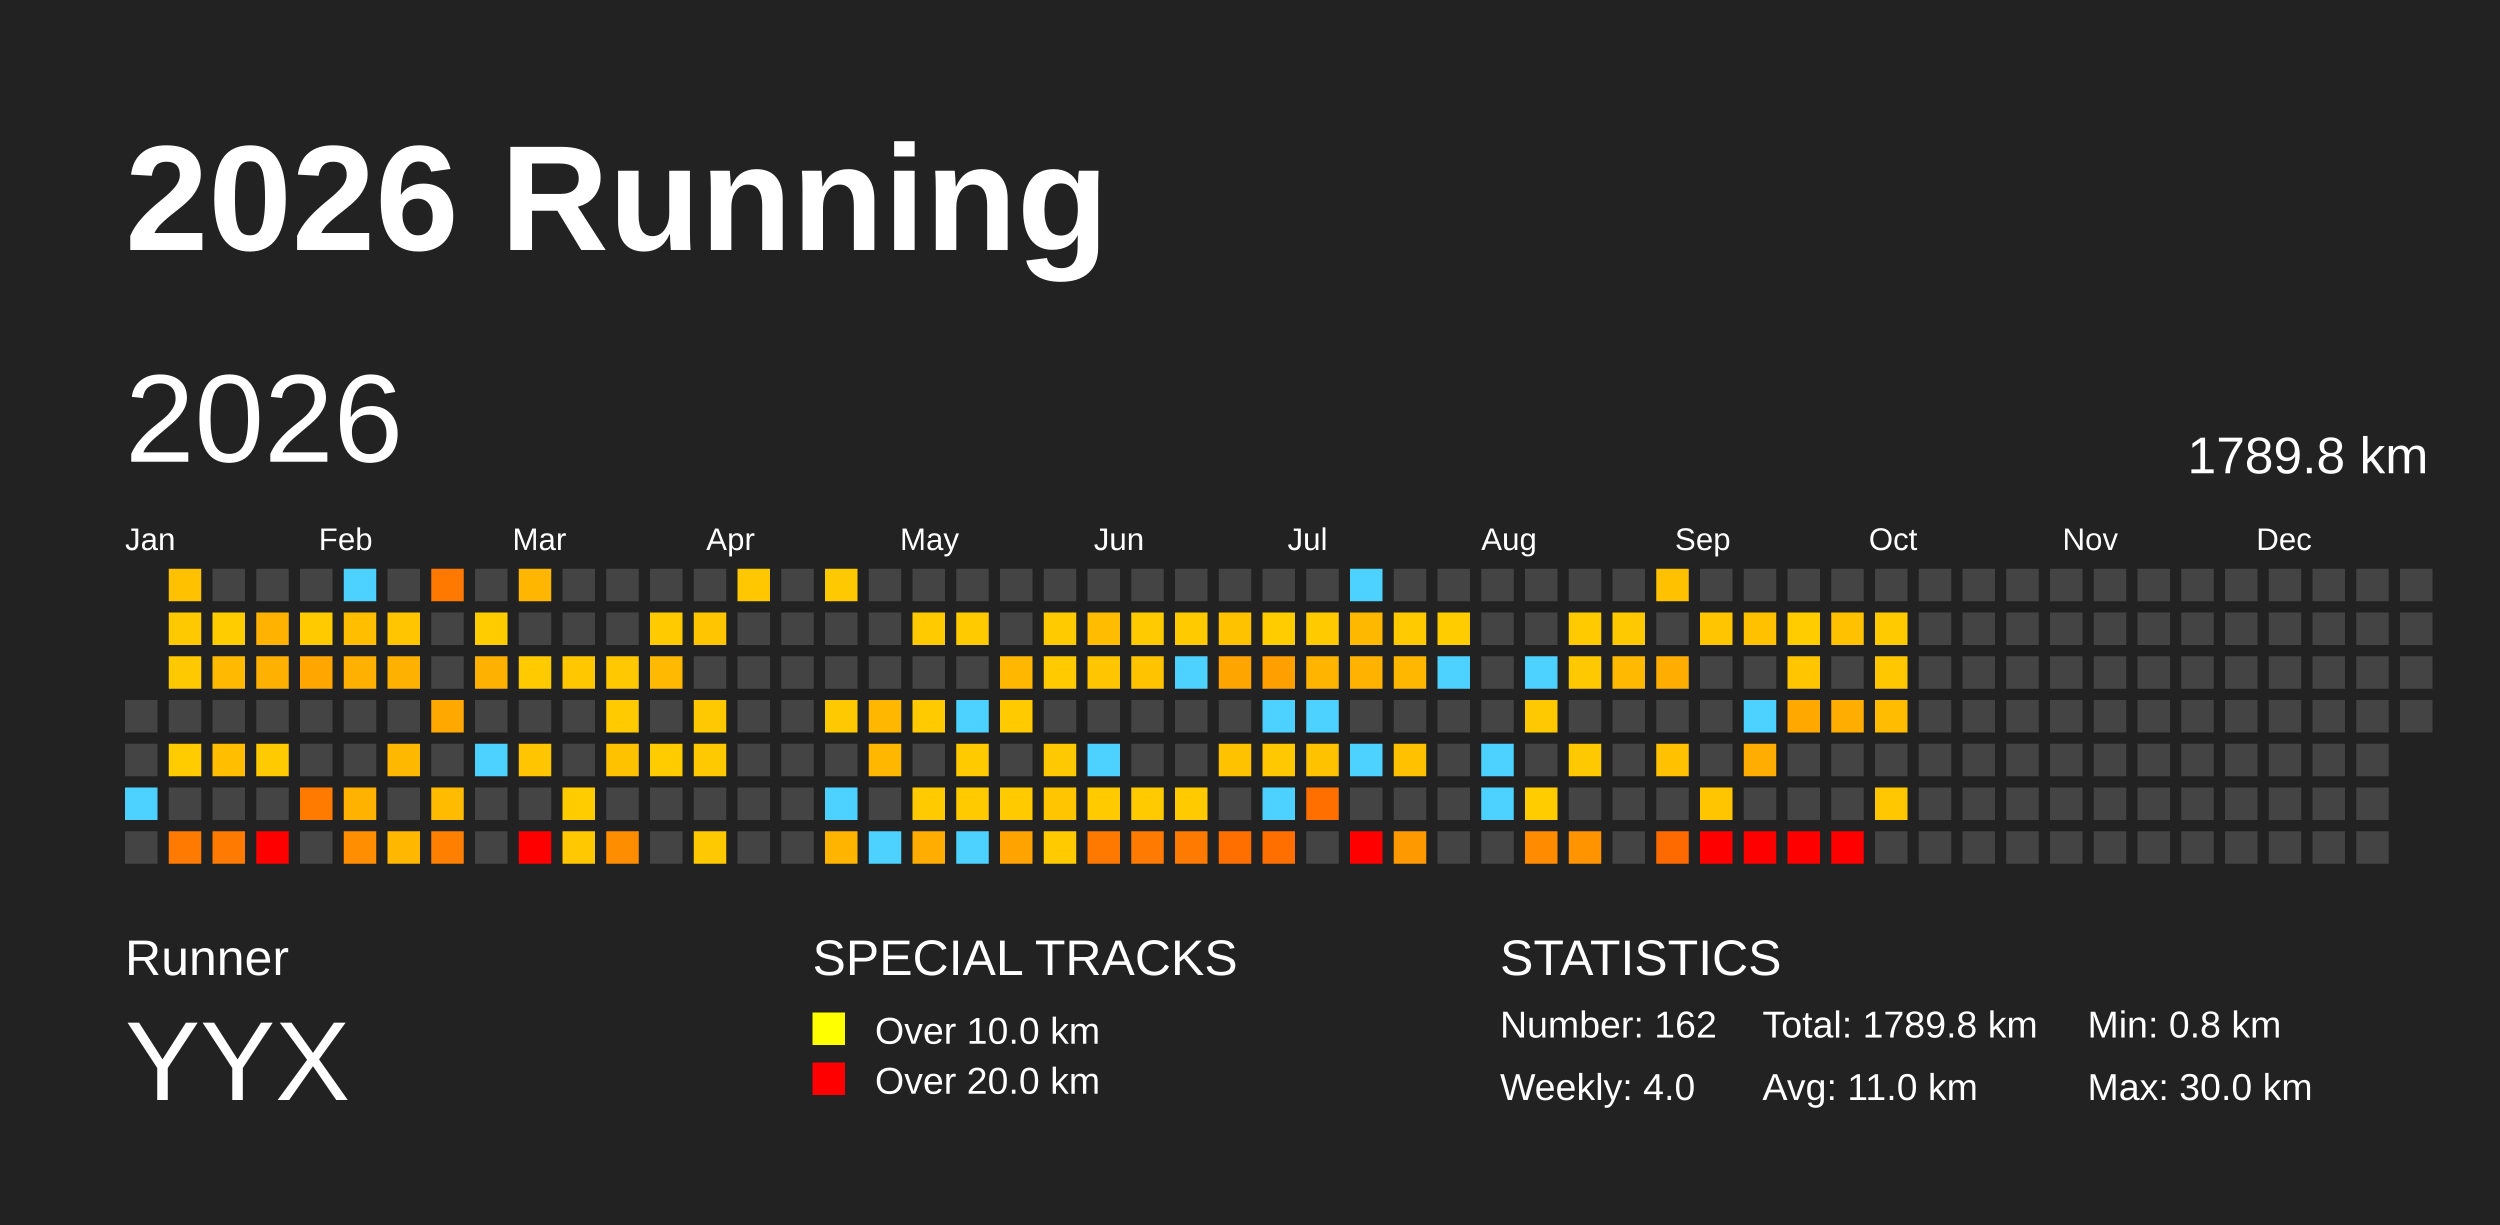
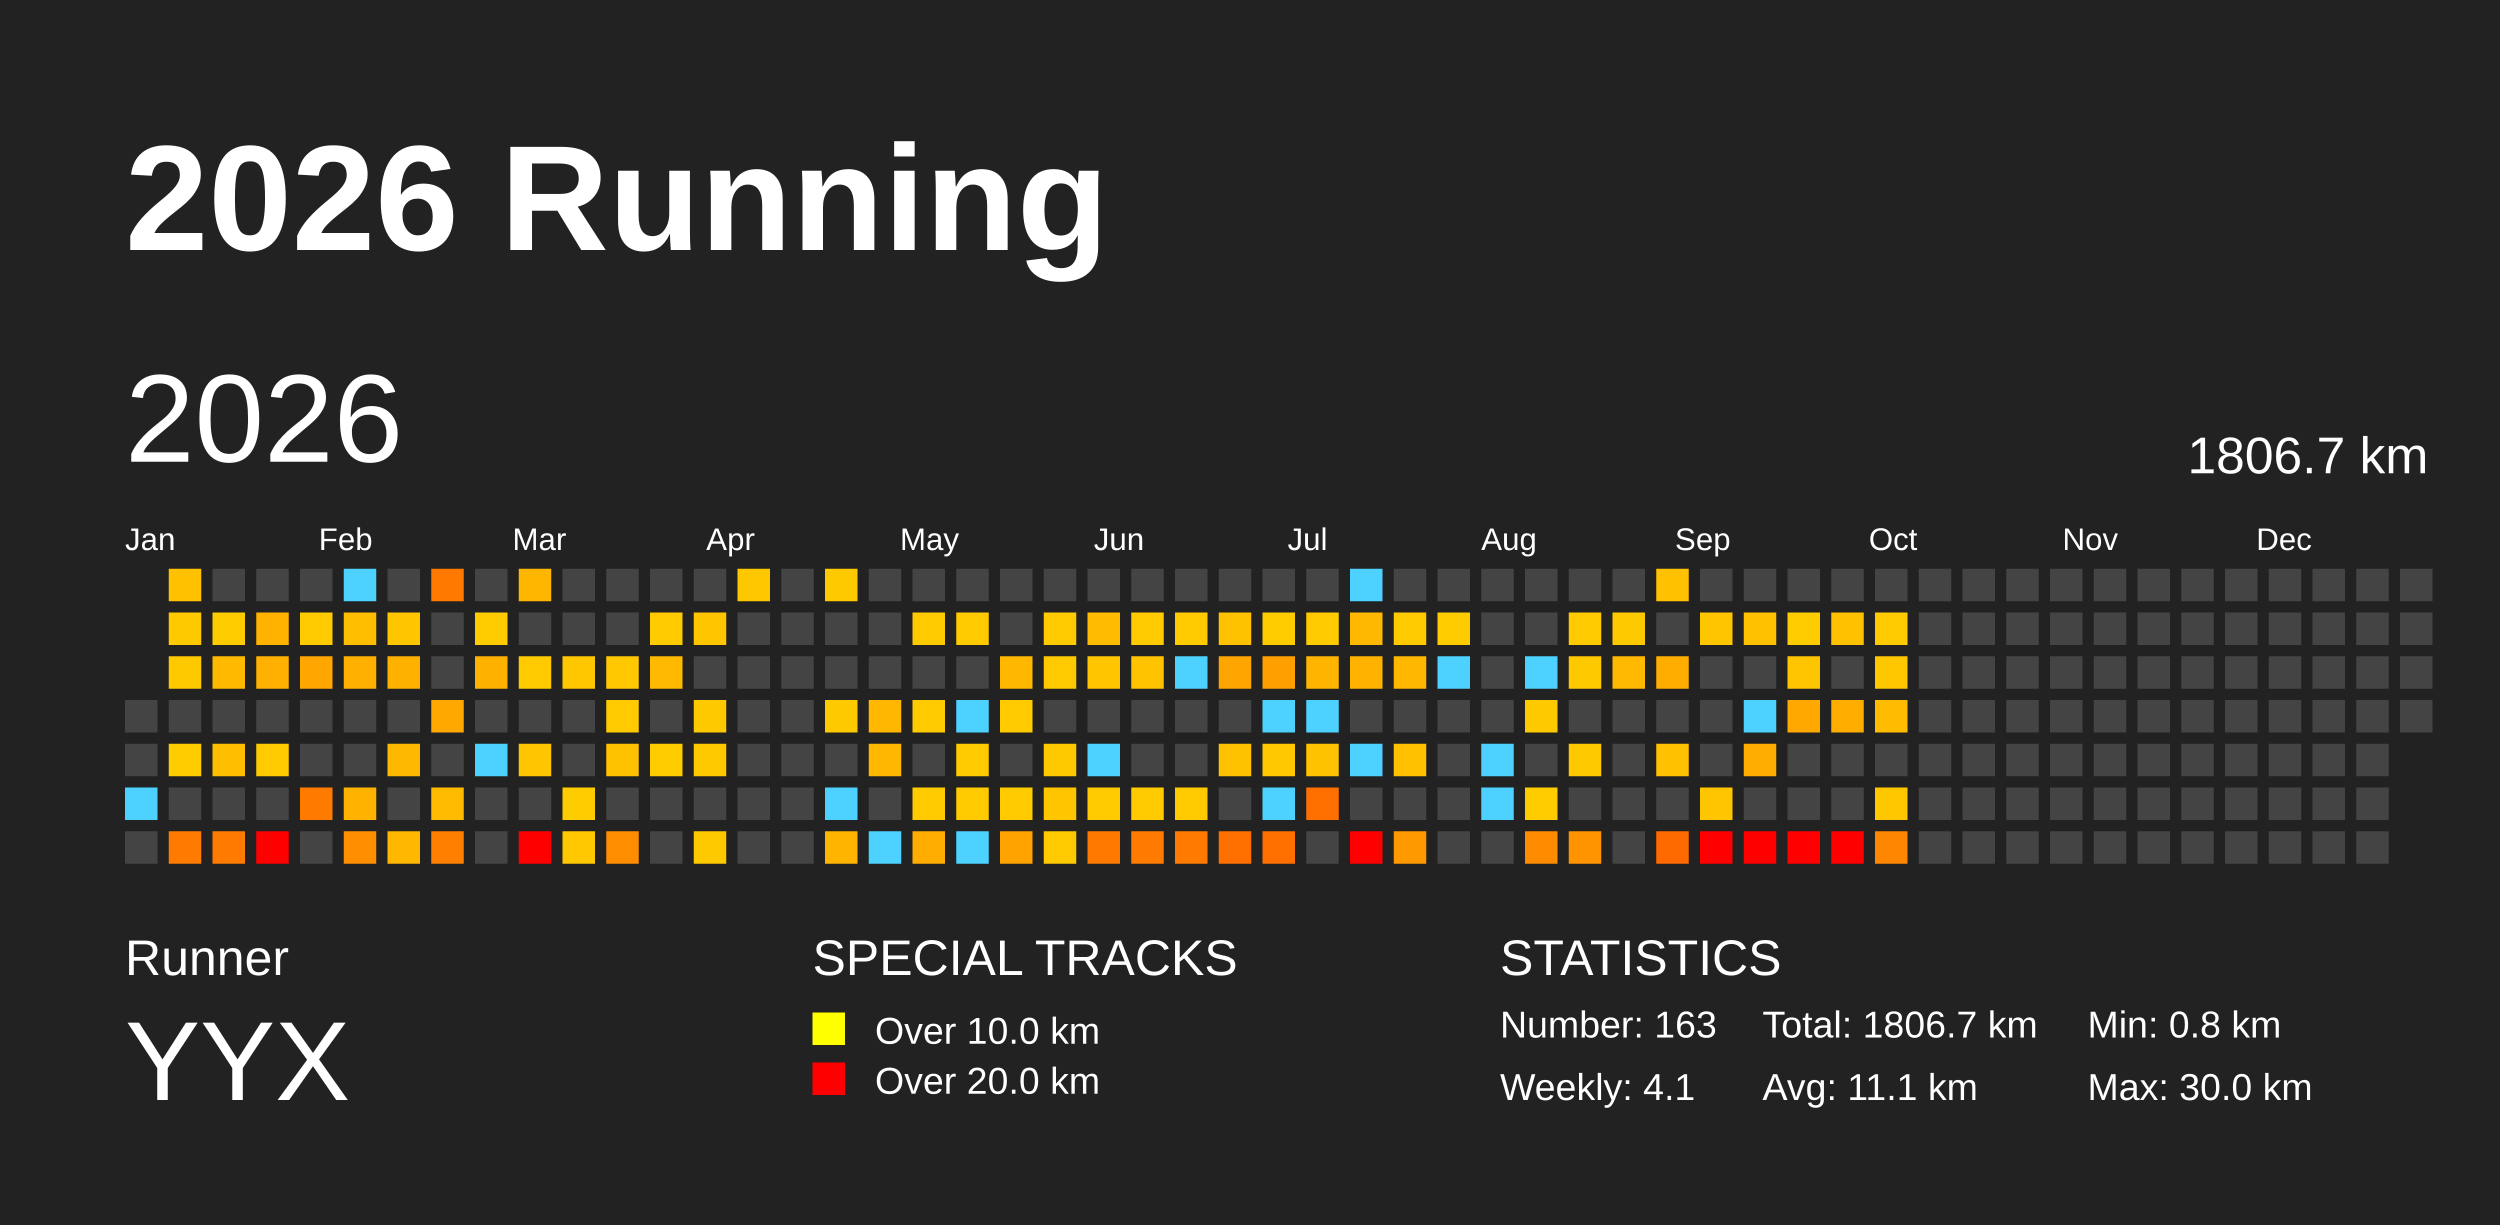
<svg xmlns="http://www.w3.org/2000/svg" baseProfile="full" height="98mm" version="1.1" viewBox="0,0,200,98" width="200mm">
  <defs />
  <rect fill="#222222" height="98" width="200" x="0" y="0" />
  <text fill="#FFFFFF" style="font-size:12px; font-family:Arial; font-weight:bold;" x="10" y="20">2026 Running</text>
  <text fill="#FFFFFF" style="font-size:4px; font-family:Arial" x="10" y="78">Runner</text>
  <text fill="#FFFFFF" style="font-size:9px; font-family:Arial" x="10" y="88">YYX</text>
  <text fill="#FFFFFF" style="font-size:4px; font-family:Arial" x="65" y="78">SPECIAL TRACKS</text>
  <rect fill="yellow" height="2.6" width="2.6" x="65" y="81" />
  <text fill="#FFFFFF" style="font-size:3px; font-family:Arial" x="70" y="83.5">Over 10.0 km</text>
  <rect fill="red" height="2.6" width="2.6" x="65" y="85" />
  <text fill="#FFFFFF" style="font-size:3px; font-family:Arial" x="70" y="87.5">Over 20.0 km</text>
  <text fill="#FFFFFF" style="font-size:4px; font-family:Arial" x="120" y="78">STATISTICS</text>
-   <text fill="#FFFFFF" style="font-size:3px; font-family:Arial" x="120" y="83">Number: 162</text>
-   <text fill="#FFFFFF" style="font-size:3px; font-family:Arial" x="120" y="88">Weekly: 4.0</text>
-   <text fill="#FFFFFF" style="font-size:3px; font-family:Arial" x="141" y="83">Total: 1789.8 km</text>
-   <text fill="#FFFFFF" style="font-size:3px; font-family:Arial" x="141" y="88">Avg: 11.0 km</text>
+   <text fill="#FFFFFF" style="font-size:3px; font-family:Arial" x="120" y="83">Number: 163</text>
+   <text fill="#FFFFFF" style="font-size:3px; font-family:Arial" x="120" y="88">Weekly: 4.1</text>
+   <text fill="#FFFFFF" style="font-size:3px; font-family:Arial" x="141" y="83">Total: 1806.7 km</text>
+   <text fill="#FFFFFF" style="font-size:3px; font-family:Arial" x="141" y="88">Avg: 11.1 km</text>
  <text fill="#FFFFFF" style="font-size:3px; font-family:Arial" x="167" y="83">Min: 0.8 km</text>
  <text fill="#FFFFFF" style="font-size:3px; font-family:Arial" x="167" y="88">Max: 30.0 km</text>
  <text dominant-baseline="hanging" fill="#FFFFFF" style="font-size:10.0px; font-family:Arial;" x="10" y="30">2026</text>
-   <text dominant-baseline="hanging" fill="#FFFFFF" style="font-size:4.125px; font-family:Arial;" x="175" y="35">1789.8 km</text>
+   <text dominant-baseline="hanging" fill="#FFFFFF" style="font-size:4.125px; font-family:Arial;" x="175" y="35">1806.7 km</text>
  <text fill="#FFFFFF" style="font-size:2.5px; font-family:Arial" x="10.0" y="44">Jan</text>
  <text fill="#FFFFFF" style="font-size:2.5px; font-family:Arial" x="25.5" y="44">Feb</text>
  <text fill="#FFFFFF" style="font-size:2.5px; font-family:Arial" x="41.0" y="44">Mar</text>
  <text fill="#FFFFFF" style="font-size:2.5px; font-family:Arial" x="56.5" y="44">Apr</text>
  <text fill="#FFFFFF" style="font-size:2.5px; font-family:Arial" x="72.0" y="44">May</text>
  <text fill="#FFFFFF" style="font-size:2.5px; font-family:Arial" x="87.5" y="44">Jun</text>
  <text fill="#FFFFFF" style="font-size:2.5px; font-family:Arial" x="103.0" y="44">Jul</text>
  <text fill="#FFFFFF" style="font-size:2.5px; font-family:Arial" x="118.5" y="44">Aug</text>
  <text fill="#FFFFFF" style="font-size:2.5px; font-family:Arial" x="134.0" y="44">Sep</text>
  <text fill="#FFFFFF" style="font-size:2.5px; font-family:Arial" x="149.5" y="44">Oct</text>
  <text fill="#FFFFFF" style="font-size:2.5px; font-family:Arial" x="165.0" y="44">Nov</text>
  <text fill="#FFFFFF" style="font-size:2.5px; font-family:Arial" x="180.5" y="44">Dec</text>
  <rect fill="#444444" height="2.6" width="2.6" x="10.0" y="56.0" />
  <rect fill="#444444" height="2.6" width="2.6" x="10.0" y="59.5" />
  <rect fill="#4dd2ff" height="2.6" width="2.6" x="10.0" y="63.0" />
  <rect fill="#444444" height="2.6" width="2.6" x="10.0" y="66.5" />
  <rect fill="#ffc100" height="2.6" width="2.6" x="13.5" y="45.5" />
  <rect fill="#ffc900" height="2.6" width="2.6" x="13.5" y="49.0" />
  <rect fill="#ffc900" height="2.6" width="2.6" x="13.5" y="52.5" />
  <rect fill="#444444" height="2.6" width="2.6" x="13.5" y="56.0" />
  <rect fill="#ffcc00" height="2.6" width="2.6" x="13.5" y="59.5" />
  <rect fill="#444444" height="2.6" width="2.6" x="13.5" y="63.0" />
  <rect fill="#ff7a00" height="2.6" width="2.6" x="13.5" y="66.5" />
  <rect fill="#444444" height="2.6" width="2.6" x="17.0" y="45.5" />
  <rect fill="#ffcc00" height="2.6" width="2.6" x="17.0" y="49.0" />
  <rect fill="#ffba00" height="2.6" width="2.6" x="17.0" y="52.5" />
  <rect fill="#444444" height="2.6" width="2.6" x="17.0" y="56.0" />
  <rect fill="#ffbf00" height="2.6" width="2.6" x="17.0" y="59.5" />
  <rect fill="#444444" height="2.6" width="2.6" x="17.0" y="63.0" />
  <rect fill="#ff7a00" height="2.6" width="2.6" x="17.0" y="66.5" />
  <rect fill="#444444" height="2.6" width="2.6" x="20.5" y="45.5" />
  <rect fill="#ffb200" height="2.6" width="2.6" x="20.5" y="49.0" />
  <rect fill="#ffb000" height="2.6" width="2.6" x="20.5" y="52.5" />
  <rect fill="#444444" height="2.6" width="2.6" x="20.5" y="56.0" />
  <rect fill="#ffcb00" height="2.6" width="2.6" x="20.5" y="59.5" />
  <rect fill="#444444" height="2.6" width="2.6" x="20.5" y="63.0" />
  <rect fill="red" height="2.6" width="2.6" x="20.5" y="66.5" />
  <rect fill="#444444" height="2.6" width="2.6" x="24.0" y="45.5" />
  <rect fill="#ffcb00" height="2.6" width="2.6" x="24.0" y="49.0" />
  <rect fill="#ffa700" height="2.6" width="2.6" x="24.0" y="52.5" />
  <rect fill="#444444" height="2.6" width="2.6" x="24.0" y="56.0" />
  <rect fill="#444444" height="2.6" width="2.6" x="24.0" y="59.5" />
  <rect fill="#ff7b00" height="2.6" width="2.6" x="24.0" y="63.0" />
  <rect fill="#444444" height="2.6" width="2.6" x="24.0" y="66.5" />
  <rect fill="#4dd2ff" height="2.6" width="2.6" x="27.5" y="45.5" />
  <rect fill="#ffbe00" height="2.6" width="2.6" x="27.5" y="49.0" />
  <rect fill="#ffb000" height="2.6" width="2.6" x="27.5" y="52.5" />
  <rect fill="#444444" height="2.6" width="2.6" x="27.5" y="56.0" />
  <rect fill="#444444" height="2.6" width="2.6" x="27.5" y="59.5" />
  <rect fill="#ffb300" height="2.6" width="2.6" x="27.5" y="63.0" />
  <rect fill="#ff8f00" height="2.6" width="2.6" x="27.5" y="66.5" />
  <rect fill="#444444" height="2.6" width="2.6" x="31.0" y="45.5" />
  <rect fill="#ffc600" height="2.6" width="2.6" x="31.0" y="49.0" />
  <rect fill="#ffb100" height="2.6" width="2.6" x="31.0" y="52.5" />
  <rect fill="#444444" height="2.6" width="2.6" x="31.0" y="56.0" />
  <rect fill="#ffb800" height="2.6" width="2.6" x="31.0" y="59.5" />
  <rect fill="#444444" height="2.6" width="2.6" x="31.0" y="63.0" />
  <rect fill="#ffb700" height="2.6" width="2.6" x="31.0" y="66.5" />
  <rect fill="#ff7800" height="2.6" width="2.6" x="34.5" y="45.5" />
  <rect fill="#444444" height="2.6" width="2.6" x="34.5" y="49.0" />
  <rect fill="#444444" height="2.6" width="2.6" x="34.5" y="52.5" />
  <rect fill="#ffa800" height="2.6" width="2.6" x="34.5" y="56.0" />
  <rect fill="#444444" height="2.6" width="2.6" x="34.5" y="59.5" />
  <rect fill="#ffbb00" height="2.6" width="2.6" x="34.5" y="63.0" />
  <rect fill="#ff8000" height="2.6" width="2.6" x="34.5" y="66.5" />
  <rect fill="#444444" height="2.6" width="2.6" x="38.0" y="45.5" />
  <rect fill="#ffcc00" height="2.6" width="2.6" x="38.0" y="49.0" />
  <rect fill="#ffb100" height="2.6" width="2.6" x="38.0" y="52.5" />
  <rect fill="#444444" height="2.6" width="2.6" x="38.0" y="56.0" />
  <rect fill="#4dd2ff" height="2.6" width="2.6" x="38.0" y="59.5" />
  <rect fill="#444444" height="2.6" width="2.6" x="38.0" y="63.0" />
  <rect fill="#444444" height="2.6" width="2.6" x="38.0" y="66.5" />
  <rect fill="#ffb600" height="2.6" width="2.6" x="41.5" y="45.5" />
  <rect fill="#444444" height="2.6" width="2.6" x="41.5" y="49.0" />
  <rect fill="#ffcb00" height="2.6" width="2.6" x="41.5" y="52.5" />
  <rect fill="#444444" height="2.6" width="2.6" x="41.5" y="56.0" />
  <rect fill="#ffc500" height="2.6" width="2.6" x="41.5" y="59.5" />
  <rect fill="#444444" height="2.6" width="2.6" x="41.5" y="63.0" />
  <rect fill="red" height="2.6" width="2.6" x="41.5" y="66.5" />
  <rect fill="#444444" height="2.6" width="2.6" x="45.0" y="45.5" />
  <rect fill="#444444" height="2.6" width="2.6" x="45.0" y="49.0" />
  <rect fill="#ffc700" height="2.6" width="2.6" x="45.0" y="52.5" />
  <rect fill="#444444" height="2.6" width="2.6" x="45.0" y="56.0" />
  <rect fill="#444444" height="2.6" width="2.6" x="45.0" y="59.5" />
  <rect fill="#ffcc00" height="2.6" width="2.6" x="45.0" y="63.0" />
  <rect fill="#ffc800" height="2.6" width="2.6" x="45.0" y="66.5" />
  <rect fill="#444444" height="2.6" width="2.6" x="48.5" y="45.5" />
  <rect fill="#444444" height="2.6" width="2.6" x="48.5" y="49.0" />
  <rect fill="#ffc800" height="2.6" width="2.6" x="48.5" y="52.5" />
  <rect fill="#ffcb00" height="2.6" width="2.6" x="48.5" y="56.0" />
  <rect fill="#ffc200" height="2.6" width="2.6" x="48.5" y="59.5" />
  <rect fill="#444444" height="2.6" width="2.6" x="48.5" y="63.0" />
  <rect fill="#ff8d00" height="2.6" width="2.6" x="48.5" y="66.5" />
  <rect fill="#444444" height="2.6" width="2.6" x="52.0" y="45.5" />
  <rect fill="#ffca00" height="2.6" width="2.6" x="52.0" y="49.0" />
  <rect fill="#ffb900" height="2.6" width="2.6" x="52.0" y="52.5" />
  <rect fill="#444444" height="2.6" width="2.6" x="52.0" y="56.0" />
  <rect fill="#ffcc00" height="2.6" width="2.6" x="52.0" y="59.5" />
  <rect fill="#444444" height="2.6" width="2.6" x="52.0" y="63.0" />
  <rect fill="#444444" height="2.6" width="2.6" x="52.0" y="66.5" />
  <rect fill="#444444" height="2.6" width="2.6" x="55.5" y="45.5" />
  <rect fill="#ffc600" height="2.6" width="2.6" x="55.5" y="49.0" />
  <rect fill="#444444" height="2.6" width="2.6" x="55.5" y="52.5" />
  <rect fill="#ffc900" height="2.6" width="2.6" x="55.5" y="56.0" />
  <rect fill="#ffc900" height="2.6" width="2.6" x="55.5" y="59.5" />
  <rect fill="#444444" height="2.6" width="2.6" x="55.5" y="63.0" />
  <rect fill="#ffc900" height="2.6" width="2.6" x="55.5" y="66.5" />
  <rect fill="#ffc700" height="2.6" width="2.6" x="59.0" y="45.5" />
  <rect fill="#444444" height="2.6" width="2.6" x="59.0" y="49.0" />
  <rect fill="#444444" height="2.6" width="2.6" x="59.0" y="52.5" />
  <rect fill="#444444" height="2.6" width="2.6" x="59.0" y="56.0" />
  <rect fill="#444444" height="2.6" width="2.6" x="59.0" y="59.5" />
  <rect fill="#444444" height="2.6" width="2.6" x="59.0" y="63.0" />
  <rect fill="#444444" height="2.6" width="2.6" x="59.0" y="66.5" />
  <rect fill="#444444" height="2.6" width="2.6" x="62.5" y="45.5" />
  <rect fill="#444444" height="2.6" width="2.6" x="62.5" y="49.0" />
  <rect fill="#444444" height="2.6" width="2.6" x="62.5" y="52.5" />
  <rect fill="#444444" height="2.6" width="2.6" x="62.5" y="56.0" />
  <rect fill="#444444" height="2.6" width="2.6" x="62.5" y="59.5" />
  <rect fill="#444444" height="2.6" width="2.6" x="62.5" y="63.0" />
  <rect fill="#444444" height="2.6" width="2.6" x="62.5" y="66.5" />
  <rect fill="#ffc900" height="2.6" width="2.6" x="66.0" y="45.5" />
  <rect fill="#444444" height="2.6" width="2.6" x="66.0" y="49.0" />
  <rect fill="#444444" height="2.6" width="2.6" x="66.0" y="52.5" />
  <rect fill="#ffc900" height="2.6" width="2.6" x="66.0" y="56.0" />
  <rect fill="#444444" height="2.6" width="2.6" x="66.0" y="59.5" />
  <rect fill="#4dd2ff" height="2.6" width="2.6" x="66.0" y="63.0" />
  <rect fill="#ffb500" height="2.6" width="2.6" x="66.0" y="66.5" />
  <rect fill="#444444" height="2.6" width="2.6" x="69.5" y="45.5" />
  <rect fill="#444444" height="2.6" width="2.6" x="69.5" y="49.0" />
  <rect fill="#444444" height="2.6" width="2.6" x="69.5" y="52.5" />
  <rect fill="#ffb700" height="2.6" width="2.6" x="69.5" y="56.0" />
  <rect fill="#ffb700" height="2.6" width="2.6" x="69.5" y="59.5" />
  <rect fill="#444444" height="2.6" width="2.6" x="69.5" y="63.0" />
  <rect fill="#4dd2ff" height="2.6" width="2.6" x="69.5" y="66.5" />
  <rect fill="#444444" height="2.6" width="2.6" x="73.0" y="45.5" />
  <rect fill="#ffcb00" height="2.6" width="2.6" x="73.0" y="49.0" />
  <rect fill="#444444" height="2.6" width="2.6" x="73.0" y="52.5" />
  <rect fill="#ffca00" height="2.6" width="2.6" x="73.0" y="56.0" />
  <rect fill="#444444" height="2.6" width="2.6" x="73.0" y="59.5" />
  <rect fill="#ffcb00" height="2.6" width="2.6" x="73.0" y="63.0" />
  <rect fill="#ffad00" height="2.6" width="2.6" x="73.0" y="66.5" />
  <rect fill="#444444" height="2.6" width="2.6" x="76.5" y="45.5" />
  <rect fill="#ffcb00" height="2.6" width="2.6" x="76.5" y="49.0" />
  <rect fill="#444444" height="2.6" width="2.6" x="76.5" y="52.5" />
  <rect fill="#4dd2ff" height="2.6" width="2.6" x="76.5" y="56.0" />
  <rect fill="#ffcb00" height="2.6" width="2.6" x="76.5" y="59.5" />
  <rect fill="#ffca00" height="2.6" width="2.6" x="76.5" y="63.0" />
  <rect fill="#4dd2ff" height="2.6" width="2.6" x="76.5" y="66.5" />
  <rect fill="#444444" height="2.6" width="2.6" x="80.0" y="45.5" />
  <rect fill="#444444" height="2.6" width="2.6" x="80.0" y="49.0" />
  <rect fill="#ffb700" height="2.6" width="2.6" x="80.0" y="52.5" />
  <rect fill="#ffca00" height="2.6" width="2.6" x="80.0" y="56.0" />
  <rect fill="#444444" height="2.6" width="2.6" x="80.0" y="59.5" />
  <rect fill="#ffcb00" height="2.6" width="2.6" x="80.0" y="63.0" />
  <rect fill="#ffa300" height="2.6" width="2.6" x="80.0" y="66.5" />
  <rect fill="#444444" height="2.6" width="2.6" x="83.5" y="45.5" />
  <rect fill="#ffcb00" height="2.6" width="2.6" x="83.5" y="49.0" />
  <rect fill="#ffcb00" height="2.6" width="2.6" x="83.5" y="52.5" />
  <rect fill="#444444" height="2.6" width="2.6" x="83.5" y="56.0" />
  <rect fill="#ffc900" height="2.6" width="2.6" x="83.5" y="59.5" />
  <rect fill="#ffc600" height="2.6" width="2.6" x="83.5" y="63.0" />
  <rect fill="#ffca00" height="2.6" width="2.6" x="83.5" y="66.5" />
  <rect fill="#444444" height="2.6" width="2.6" x="87.0" y="45.5" />
  <rect fill="#ffbc00" height="2.6" width="2.6" x="87.0" y="49.0" />
  <rect fill="#ffc600" height="2.6" width="2.6" x="87.0" y="52.5" />
  <rect fill="#444444" height="2.6" width="2.6" x="87.0" y="56.0" />
  <rect fill="#4dd2ff" height="2.6" width="2.6" x="87.0" y="59.5" />
  <rect fill="#ffca00" height="2.6" width="2.6" x="87.0" y="63.0" />
  <rect fill="#ff7900" height="2.6" width="2.6" x="87.0" y="66.5" />
  <rect fill="#444444" height="2.6" width="2.6" x="90.5" y="45.5" />
  <rect fill="#ffca00" height="2.6" width="2.6" x="90.5" y="49.0" />
  <rect fill="#ffc300" height="2.6" width="2.6" x="90.5" y="52.5" />
  <rect fill="#444444" height="2.6" width="2.6" x="90.5" y="56.0" />
  <rect fill="#444444" height="2.6" width="2.6" x="90.5" y="59.5" />
  <rect fill="#ffca00" height="2.6" width="2.6" x="90.5" y="63.0" />
  <rect fill="#ff7a00" height="2.6" width="2.6" x="90.5" y="66.5" />
  <rect fill="#444444" height="2.6" width="2.6" x="94.0" y="45.5" />
  <rect fill="#ffca00" height="2.6" width="2.6" x="94.0" y="49.0" />
  <rect fill="#4dd2ff" height="2.6" width="2.6" x="94.0" y="52.5" />
  <rect fill="#444444" height="2.6" width="2.6" x="94.0" y="56.0" />
  <rect fill="#444444" height="2.6" width="2.6" x="94.0" y="59.5" />
  <rect fill="#ffca00" height="2.6" width="2.6" x="94.0" y="63.0" />
  <rect fill="#ff7a00" height="2.6" width="2.6" x="94.0" y="66.5" />
  <rect fill="#444444" height="2.6" width="2.6" x="97.5" y="45.5" />
  <rect fill="#ffc200" height="2.6" width="2.6" x="97.5" y="49.0" />
  <rect fill="#ffa500" height="2.6" width="2.6" x="97.5" y="52.5" />
  <rect fill="#444444" height="2.6" width="2.6" x="97.5" y="56.0" />
  <rect fill="#ffc200" height="2.6" width="2.6" x="97.5" y="59.5" />
  <rect fill="#444444" height="2.6" width="2.6" x="97.5" y="63.0" />
  <rect fill="#ff6f00" height="2.6" width="2.6" x="97.5" y="66.5" />
  <rect fill="#444444" height="2.6" width="2.6" x="101.0" y="45.5" />
  <rect fill="#ffcc00" height="2.6" width="2.6" x="101.0" y="49.0" />
  <rect fill="#ff9f00" height="2.6" width="2.6" x="101.0" y="52.5" />
  <rect fill="#4dd2ff" height="2.6" width="2.6" x="101.0" y="56.0" />
  <rect fill="#ffc800" height="2.6" width="2.6" x="101.0" y="59.5" />
  <rect fill="#4dd2ff" height="2.6" width="2.6" x="101.0" y="63.0" />
  <rect fill="#ff6f00" height="2.6" width="2.6" x="101.0" y="66.5" />
  <rect fill="#444444" height="2.6" width="2.6" x="104.5" y="45.5" />
  <rect fill="#ffca00" height="2.6" width="2.6" x="104.5" y="49.0" />
  <rect fill="#ffb400" height="2.6" width="2.6" x="104.5" y="52.5" />
  <rect fill="#4dd2ff" height="2.6" width="2.6" x="104.5" y="56.0" />
  <rect fill="#ffc200" height="2.6" width="2.6" x="104.5" y="59.5" />
  <rect fill="#ff6f00" height="2.6" width="2.6" x="104.5" y="63.0" />
  <rect fill="#444444" height="2.6" width="2.6" x="104.5" y="66.5" />
  <rect fill="#4dd2ff" height="2.6" width="2.6" x="108.0" y="45.5" />
  <rect fill="#ffb800" height="2.6" width="2.6" x="108.0" y="49.0" />
  <rect fill="#ffb300" height="2.6" width="2.6" x="108.0" y="52.5" />
  <rect fill="#444444" height="2.6" width="2.6" x="108.0" y="56.0" />
  <rect fill="#4dd2ff" height="2.6" width="2.6" x="108.0" y="59.5" />
  <rect fill="#444444" height="2.6" width="2.6" x="108.0" y="63.0" />
  <rect fill="red" height="2.6" width="2.6" x="108.0" y="66.5" />
  <rect fill="#444444" height="2.6" width="2.6" x="111.5" y="45.5" />
  <rect fill="#ffca00" height="2.6" width="2.6" x="111.5" y="49.0" />
  <rect fill="#ffb700" height="2.6" width="2.6" x="111.5" y="52.5" />
  <rect fill="#444444" height="2.6" width="2.6" x="111.5" y="56.0" />
  <rect fill="#ffc100" height="2.6" width="2.6" x="111.5" y="59.5" />
  <rect fill="#444444" height="2.6" width="2.6" x="111.5" y="63.0" />
  <rect fill="#ff9900" height="2.6" width="2.6" x="111.5" y="66.5" />
  <rect fill="#444444" height="2.6" width="2.6" x="115.0" y="45.5" />
  <rect fill="#ffcc00" height="2.6" width="2.6" x="115.0" y="49.0" />
  <rect fill="#4dd2ff" height="2.6" width="2.6" x="115.0" y="52.5" />
  <rect fill="#444444" height="2.6" width="2.6" x="115.0" y="56.0" />
  <rect fill="#444444" height="2.6" width="2.6" x="115.0" y="59.5" />
  <rect fill="#444444" height="2.6" width="2.6" x="115.0" y="63.0" />
  <rect fill="#444444" height="2.6" width="2.6" x="115.0" y="66.5" />
  <rect fill="#444444" height="2.6" width="2.6" x="118.5" y="45.5" />
  <rect fill="#444444" height="2.6" width="2.6" x="118.5" y="49.0" />
  <rect fill="#444444" height="2.6" width="2.6" x="118.5" y="52.5" />
  <rect fill="#444444" height="2.6" width="2.6" x="118.5" y="56.0" />
  <rect fill="#4dd2ff" height="2.6" width="2.6" x="118.5" y="59.5" />
  <rect fill="#4dd2ff" height="2.6" width="2.6" x="118.5" y="63.0" />
  <rect fill="#444444" height="2.6" width="2.6" x="118.5" y="66.5" />
  <rect fill="#444444" height="2.6" width="2.6" x="122.0" y="45.5" />
  <rect fill="#444444" height="2.6" width="2.6" x="122.0" y="49.0" />
  <rect fill="#4dd2ff" height="2.6" width="2.6" x="122.0" y="52.5" />
  <rect fill="#ffc900" height="2.6" width="2.6" x="122.0" y="56.0" />
  <rect fill="#444444" height="2.6" width="2.6" x="122.0" y="59.5" />
  <rect fill="#ffcc00" height="2.6" width="2.6" x="122.0" y="63.0" />
  <rect fill="#ff8c00" height="2.6" width="2.6" x="122.0" y="66.5" />
  <rect fill="#444444" height="2.6" width="2.6" x="125.5" y="45.5" />
  <rect fill="#ffca00" height="2.6" width="2.6" x="125.5" y="49.0" />
  <rect fill="#ffc900" height="2.6" width="2.6" x="125.5" y="52.5" />
  <rect fill="#444444" height="2.6" width="2.6" x="125.5" y="56.0" />
  <rect fill="#ffc900" height="2.6" width="2.6" x="125.5" y="59.5" />
  <rect fill="#444444" height="2.6" width="2.6" x="125.5" y="63.0" />
  <rect fill="#ff9400" height="2.6" width="2.6" x="125.5" y="66.5" />
  <rect fill="#444444" height="2.6" width="2.6" x="129.0" y="45.5" />
  <rect fill="#ffc900" height="2.6" width="2.6" x="129.0" y="49.0" />
  <rect fill="#ffb900" height="2.6" width="2.6" x="129.0" y="52.5" />
  <rect fill="#444444" height="2.6" width="2.6" x="129.0" y="56.0" />
  <rect fill="#444444" height="2.6" width="2.6" x="129.0" y="59.5" />
  <rect fill="#444444" height="2.6" width="2.6" x="129.0" y="63.0" />
  <rect fill="#444444" height="2.6" width="2.6" x="129.0" y="66.5" />
  <rect fill="#ffc100" height="2.6" width="2.6" x="132.5" y="45.5" />
  <rect fill="#444444" height="2.6" width="2.6" x="132.5" y="49.0" />
  <rect fill="#ffae00" height="2.6" width="2.6" x="132.5" y="52.5" />
  <rect fill="#444444" height="2.6" width="2.6" x="132.5" y="56.0" />
  <rect fill="#ffc100" height="2.6" width="2.6" x="132.5" y="59.5" />
  <rect fill="#444444" height="2.6" width="2.6" x="132.5" y="63.0" />
  <rect fill="#ff6a00" height="2.6" width="2.6" x="132.5" y="66.5" />
  <rect fill="#444444" height="2.6" width="2.6" x="136.0" y="45.5" />
  <rect fill="#ffc600" height="2.6" width="2.6" x="136.0" y="49.0" />
  <rect fill="#444444" height="2.6" width="2.6" x="136.0" y="52.5" />
  <rect fill="#444444" height="2.6" width="2.6" x="136.0" y="56.0" />
  <rect fill="#444444" height="2.6" width="2.6" x="136.0" y="59.5" />
  <rect fill="#ffc500" height="2.6" width="2.6" x="136.0" y="63.0" />
  <rect fill="red" height="2.6" width="2.6" x="136.0" y="66.5" />
  <rect fill="#444444" height="2.6" width="2.6" x="139.5" y="45.5" />
  <rect fill="#ffc100" height="2.6" width="2.6" x="139.5" y="49.0" />
  <rect fill="#444444" height="2.6" width="2.6" x="139.5" y="52.5" />
  <rect fill="#4dd2ff" height="2.6" width="2.6" x="139.5" y="56.0" />
  <rect fill="#ffad00" height="2.6" width="2.6" x="139.5" y="59.5" />
  <rect fill="#444444" height="2.6" width="2.6" x="139.5" y="63.0" />
  <rect fill="red" height="2.6" width="2.6" x="139.5" y="66.5" />
  <rect fill="#444444" height="2.6" width="2.6" x="143.0" y="45.5" />
  <rect fill="#ffcc00" height="2.6" width="2.6" x="143.0" y="49.0" />
  <rect fill="#ffc500" height="2.6" width="2.6" x="143.0" y="52.5" />
  <rect fill="#ffa800" height="2.6" width="2.6" x="143.0" y="56.0" />
  <rect fill="#444444" height="2.6" width="2.6" x="143.0" y="59.5" />
  <rect fill="#444444" height="2.6" width="2.6" x="143.0" y="63.0" />
  <rect fill="red" height="2.6" width="2.6" x="143.0" y="66.5" />
  <rect fill="#444444" height="2.6" width="2.6" x="146.5" y="45.5" />
  <rect fill="#ffc100" height="2.6" width="2.6" x="146.5" y="49.0" />
  <rect fill="#444444" height="2.6" width="2.6" x="146.5" y="52.5" />
  <rect fill="#ffae00" height="2.6" width="2.6" x="146.5" y="56.0" />
  <rect fill="#444444" height="2.6" width="2.6" x="146.5" y="59.5" />
  <rect fill="#444444" height="2.6" width="2.6" x="146.5" y="63.0" />
  <rect fill="red" height="2.6" width="2.6" x="146.5" y="66.5" />
  <rect fill="#444444" height="2.6" width="2.6" x="150.0" y="45.5" />
  <rect fill="#ffcb00" height="2.6" width="2.6" x="150.0" y="49.0" />
  <rect fill="#ffc700" height="2.6" width="2.6" x="150.0" y="52.5" />
  <rect fill="#ffbc00" height="2.6" width="2.6" x="150.0" y="56.0" />
  <rect fill="#444444" height="2.6" width="2.6" x="150.0" y="59.5" />
  <rect fill="#ffc700" height="2.6" width="2.6" x="150.0" y="63.0" />
-   <rect fill="#444444" height="2.6" width="2.6" x="150.0" y="66.5" />
+   <rect fill="#ff8600" height="2.6" width="2.6" x="150.0" y="66.5" />
  <rect fill="#444444" height="2.6" width="2.6" x="153.5" y="45.5" />
  <rect fill="#444444" height="2.6" width="2.6" x="153.5" y="49.0" />
  <rect fill="#444444" height="2.6" width="2.6" x="153.5" y="52.5" />
  <rect fill="#444444" height="2.6" width="2.6" x="153.5" y="56.0" />
  <rect fill="#444444" height="2.6" width="2.6" x="153.5" y="59.5" />
  <rect fill="#444444" height="2.6" width="2.6" x="153.5" y="63.0" />
  <rect fill="#444444" height="2.6" width="2.6" x="153.5" y="66.5" />
  <rect fill="#444444" height="2.6" width="2.6" x="157.0" y="45.5" />
  <rect fill="#444444" height="2.6" width="2.6" x="157.0" y="49.0" />
  <rect fill="#444444" height="2.6" width="2.6" x="157.0" y="52.5" />
  <rect fill="#444444" height="2.6" width="2.6" x="157.0" y="56.0" />
  <rect fill="#444444" height="2.6" width="2.6" x="157.0" y="59.5" />
  <rect fill="#444444" height="2.6" width="2.6" x="157.0" y="63.0" />
  <rect fill="#444444" height="2.6" width="2.6" x="157.0" y="66.5" />
  <rect fill="#444444" height="2.6" width="2.6" x="160.5" y="45.5" />
  <rect fill="#444444" height="2.6" width="2.6" x="160.5" y="49.0" />
  <rect fill="#444444" height="2.6" width="2.6" x="160.5" y="52.5" />
  <rect fill="#444444" height="2.6" width="2.6" x="160.5" y="56.0" />
  <rect fill="#444444" height="2.6" width="2.6" x="160.5" y="59.5" />
  <rect fill="#444444" height="2.6" width="2.6" x="160.5" y="63.0" />
  <rect fill="#444444" height="2.6" width="2.6" x="160.5" y="66.5" />
  <rect fill="#444444" height="2.6" width="2.6" x="164.0" y="45.5" />
  <rect fill="#444444" height="2.6" width="2.6" x="164.0" y="49.0" />
  <rect fill="#444444" height="2.6" width="2.6" x="164.0" y="52.5" />
  <rect fill="#444444" height="2.6" width="2.6" x="164.0" y="56.0" />
  <rect fill="#444444" height="2.6" width="2.6" x="164.0" y="59.5" />
  <rect fill="#444444" height="2.6" width="2.6" x="164.0" y="63.0" />
  <rect fill="#444444" height="2.6" width="2.6" x="164.0" y="66.5" />
  <rect fill="#444444" height="2.6" width="2.6" x="167.5" y="45.5" />
  <rect fill="#444444" height="2.6" width="2.6" x="167.5" y="49.0" />
  <rect fill="#444444" height="2.6" width="2.6" x="167.5" y="52.5" />
  <rect fill="#444444" height="2.6" width="2.6" x="167.5" y="56.0" />
  <rect fill="#444444" height="2.6" width="2.6" x="167.5" y="59.5" />
  <rect fill="#444444" height="2.6" width="2.6" x="167.5" y="63.0" />
  <rect fill="#444444" height="2.6" width="2.6" x="167.5" y="66.5" />
  <rect fill="#444444" height="2.6" width="2.6" x="171.0" y="45.5" />
  <rect fill="#444444" height="2.6" width="2.6" x="171.0" y="49.0" />
  <rect fill="#444444" height="2.6" width="2.6" x="171.0" y="52.5" />
  <rect fill="#444444" height="2.6" width="2.6" x="171.0" y="56.0" />
  <rect fill="#444444" height="2.6" width="2.6" x="171.0" y="59.5" />
  <rect fill="#444444" height="2.6" width="2.6" x="171.0" y="63.0" />
  <rect fill="#444444" height="2.6" width="2.6" x="171.0" y="66.5" />
  <rect fill="#444444" height="2.6" width="2.6" x="174.5" y="45.5" />
  <rect fill="#444444" height="2.6" width="2.6" x="174.5" y="49.0" />
  <rect fill="#444444" height="2.6" width="2.6" x="174.5" y="52.5" />
  <rect fill="#444444" height="2.6" width="2.6" x="174.5" y="56.0" />
  <rect fill="#444444" height="2.6" width="2.6" x="174.5" y="59.5" />
  <rect fill="#444444" height="2.6" width="2.6" x="174.5" y="63.0" />
  <rect fill="#444444" height="2.6" width="2.6" x="174.5" y="66.5" />
  <rect fill="#444444" height="2.6" width="2.6" x="178.0" y="45.5" />
  <rect fill="#444444" height="2.6" width="2.6" x="178.0" y="49.0" />
  <rect fill="#444444" height="2.6" width="2.6" x="178.0" y="52.5" />
  <rect fill="#444444" height="2.6" width="2.6" x="178.0" y="56.0" />
  <rect fill="#444444" height="2.6" width="2.6" x="178.0" y="59.5" />
  <rect fill="#444444" height="2.6" width="2.6" x="178.0" y="63.0" />
  <rect fill="#444444" height="2.6" width="2.6" x="178.0" y="66.5" />
  <rect fill="#444444" height="2.6" width="2.6" x="181.5" y="45.5" />
  <rect fill="#444444" height="2.6" width="2.6" x="181.5" y="49.0" />
  <rect fill="#444444" height="2.6" width="2.6" x="181.5" y="52.5" />
  <rect fill="#444444" height="2.6" width="2.6" x="181.5" y="56.0" />
  <rect fill="#444444" height="2.6" width="2.6" x="181.5" y="59.5" />
  <rect fill="#444444" height="2.6" width="2.6" x="181.5" y="63.0" />
  <rect fill="#444444" height="2.6" width="2.6" x="181.5" y="66.5" />
  <rect fill="#444444" height="2.6" width="2.6" x="185.0" y="45.5" />
  <rect fill="#444444" height="2.6" width="2.6" x="185.0" y="49.0" />
  <rect fill="#444444" height="2.6" width="2.6" x="185.0" y="52.5" />
  <rect fill="#444444" height="2.6" width="2.6" x="185.0" y="56.0" />
  <rect fill="#444444" height="2.6" width="2.6" x="185.0" y="59.5" />
  <rect fill="#444444" height="2.6" width="2.6" x="185.0" y="63.0" />
  <rect fill="#444444" height="2.6" width="2.6" x="185.0" y="66.5" />
  <rect fill="#444444" height="2.6" width="2.6" x="188.5" y="45.5" />
  <rect fill="#444444" height="2.6" width="2.6" x="188.5" y="49.0" />
  <rect fill="#444444" height="2.6" width="2.6" x="188.5" y="52.5" />
  <rect fill="#444444" height="2.6" width="2.6" x="188.5" y="56.0" />
  <rect fill="#444444" height="2.6" width="2.6" x="188.5" y="59.5" />
  <rect fill="#444444" height="2.6" width="2.6" x="188.5" y="63.0" />
  <rect fill="#444444" height="2.6" width="2.6" x="188.5" y="66.5" />
  <rect fill="#444444" height="2.6" width="2.6" x="192.0" y="45.5" />
  <rect fill="#444444" height="2.6" width="2.6" x="192.0" y="49.0" />
  <rect fill="#444444" height="2.6" width="2.6" x="192.0" y="52.5" />
  <rect fill="#444444" height="2.6" width="2.6" x="192.0" y="56.0" />
</svg>
